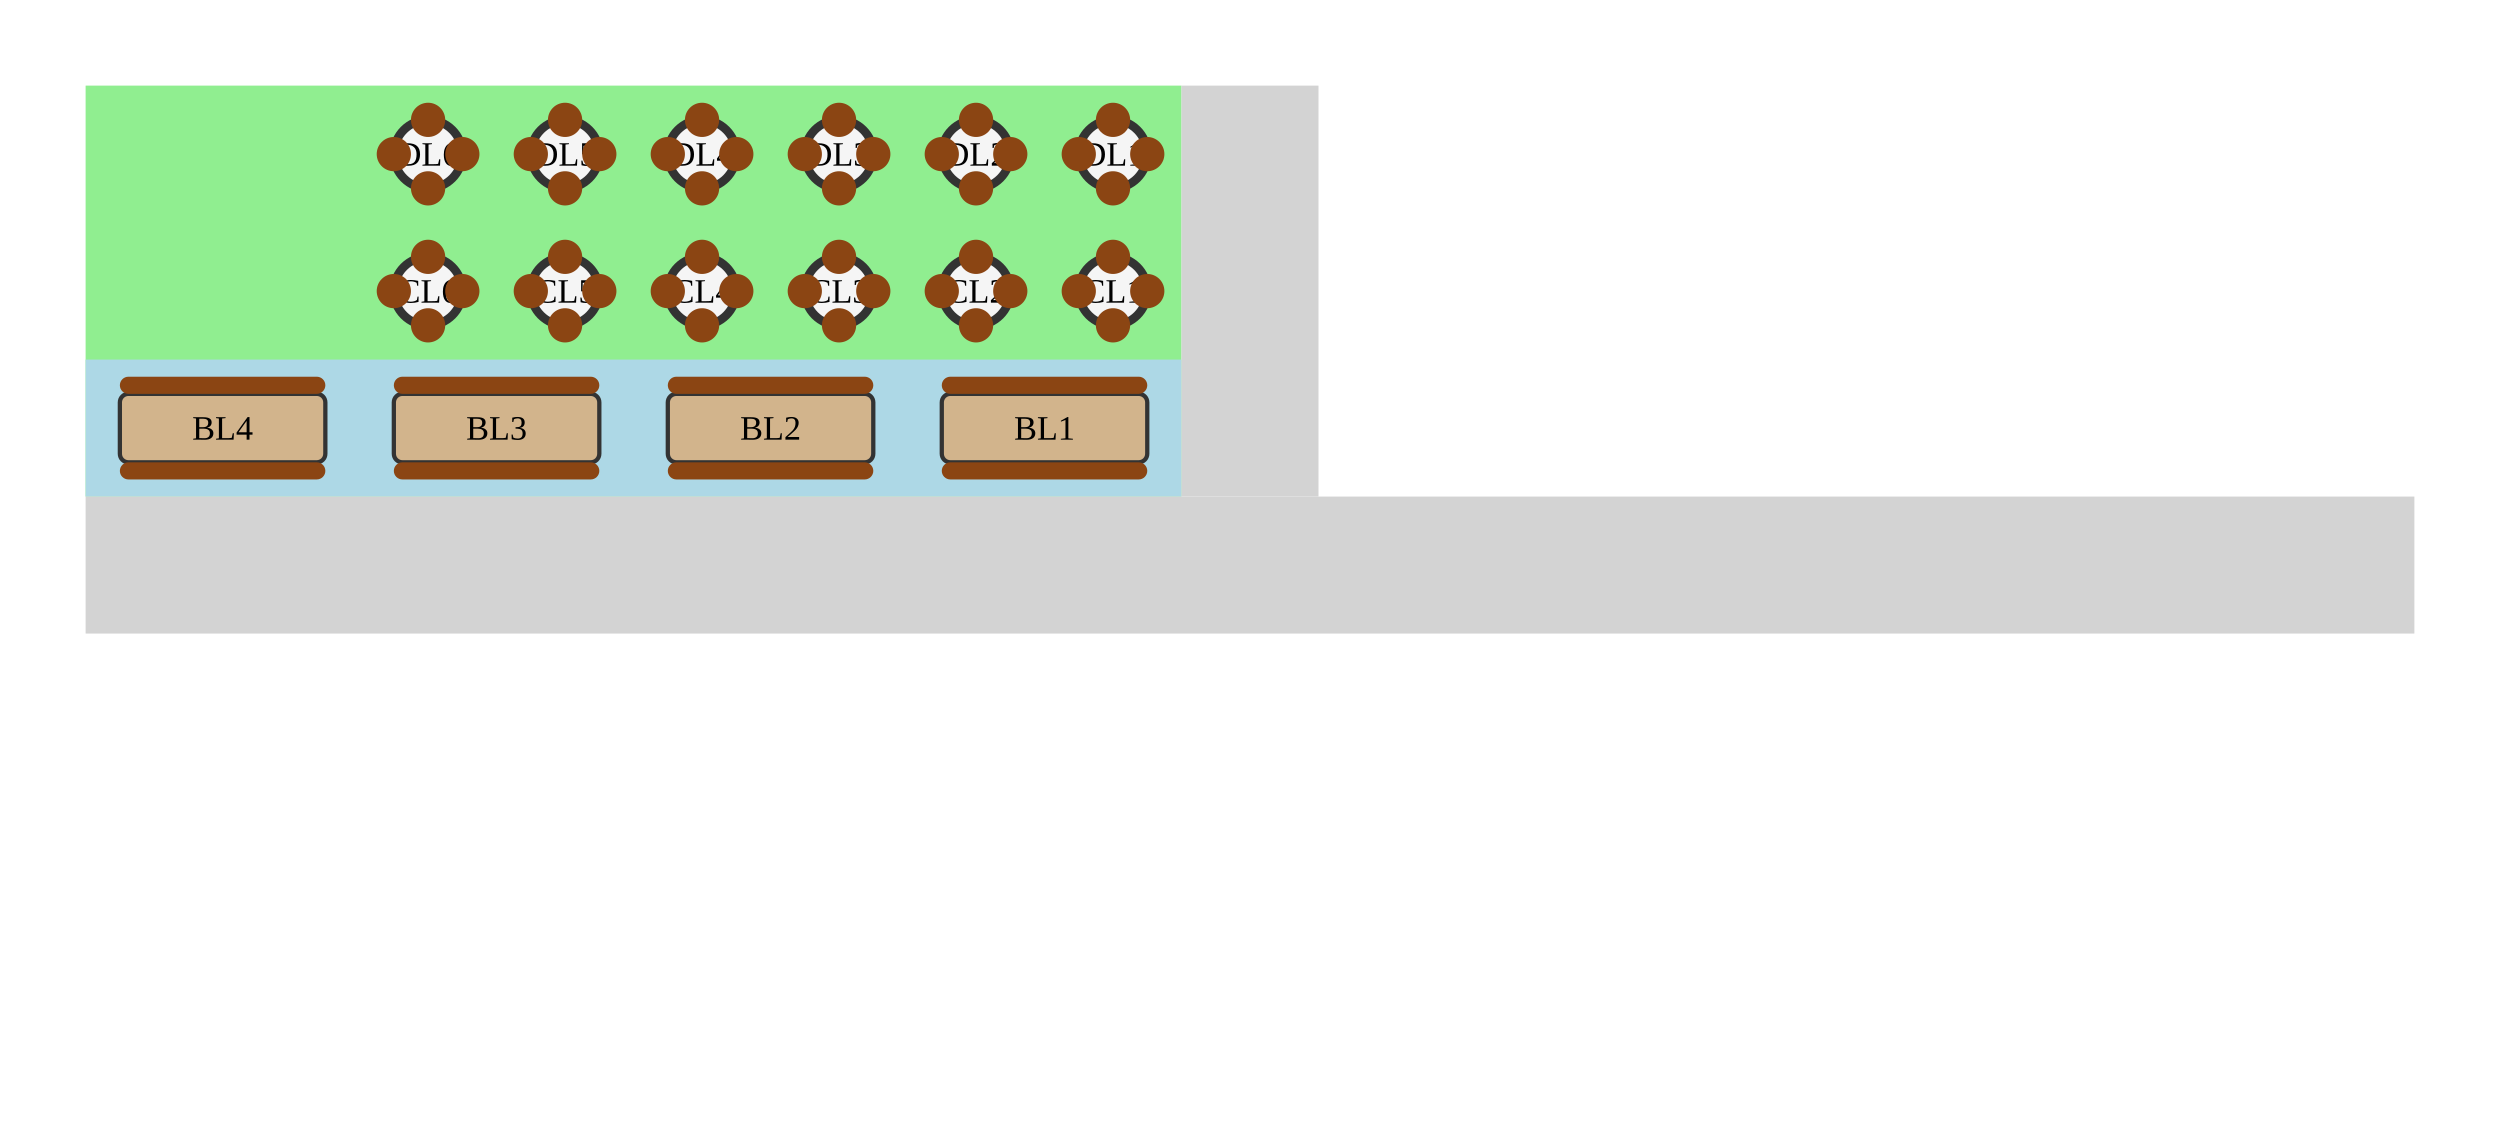
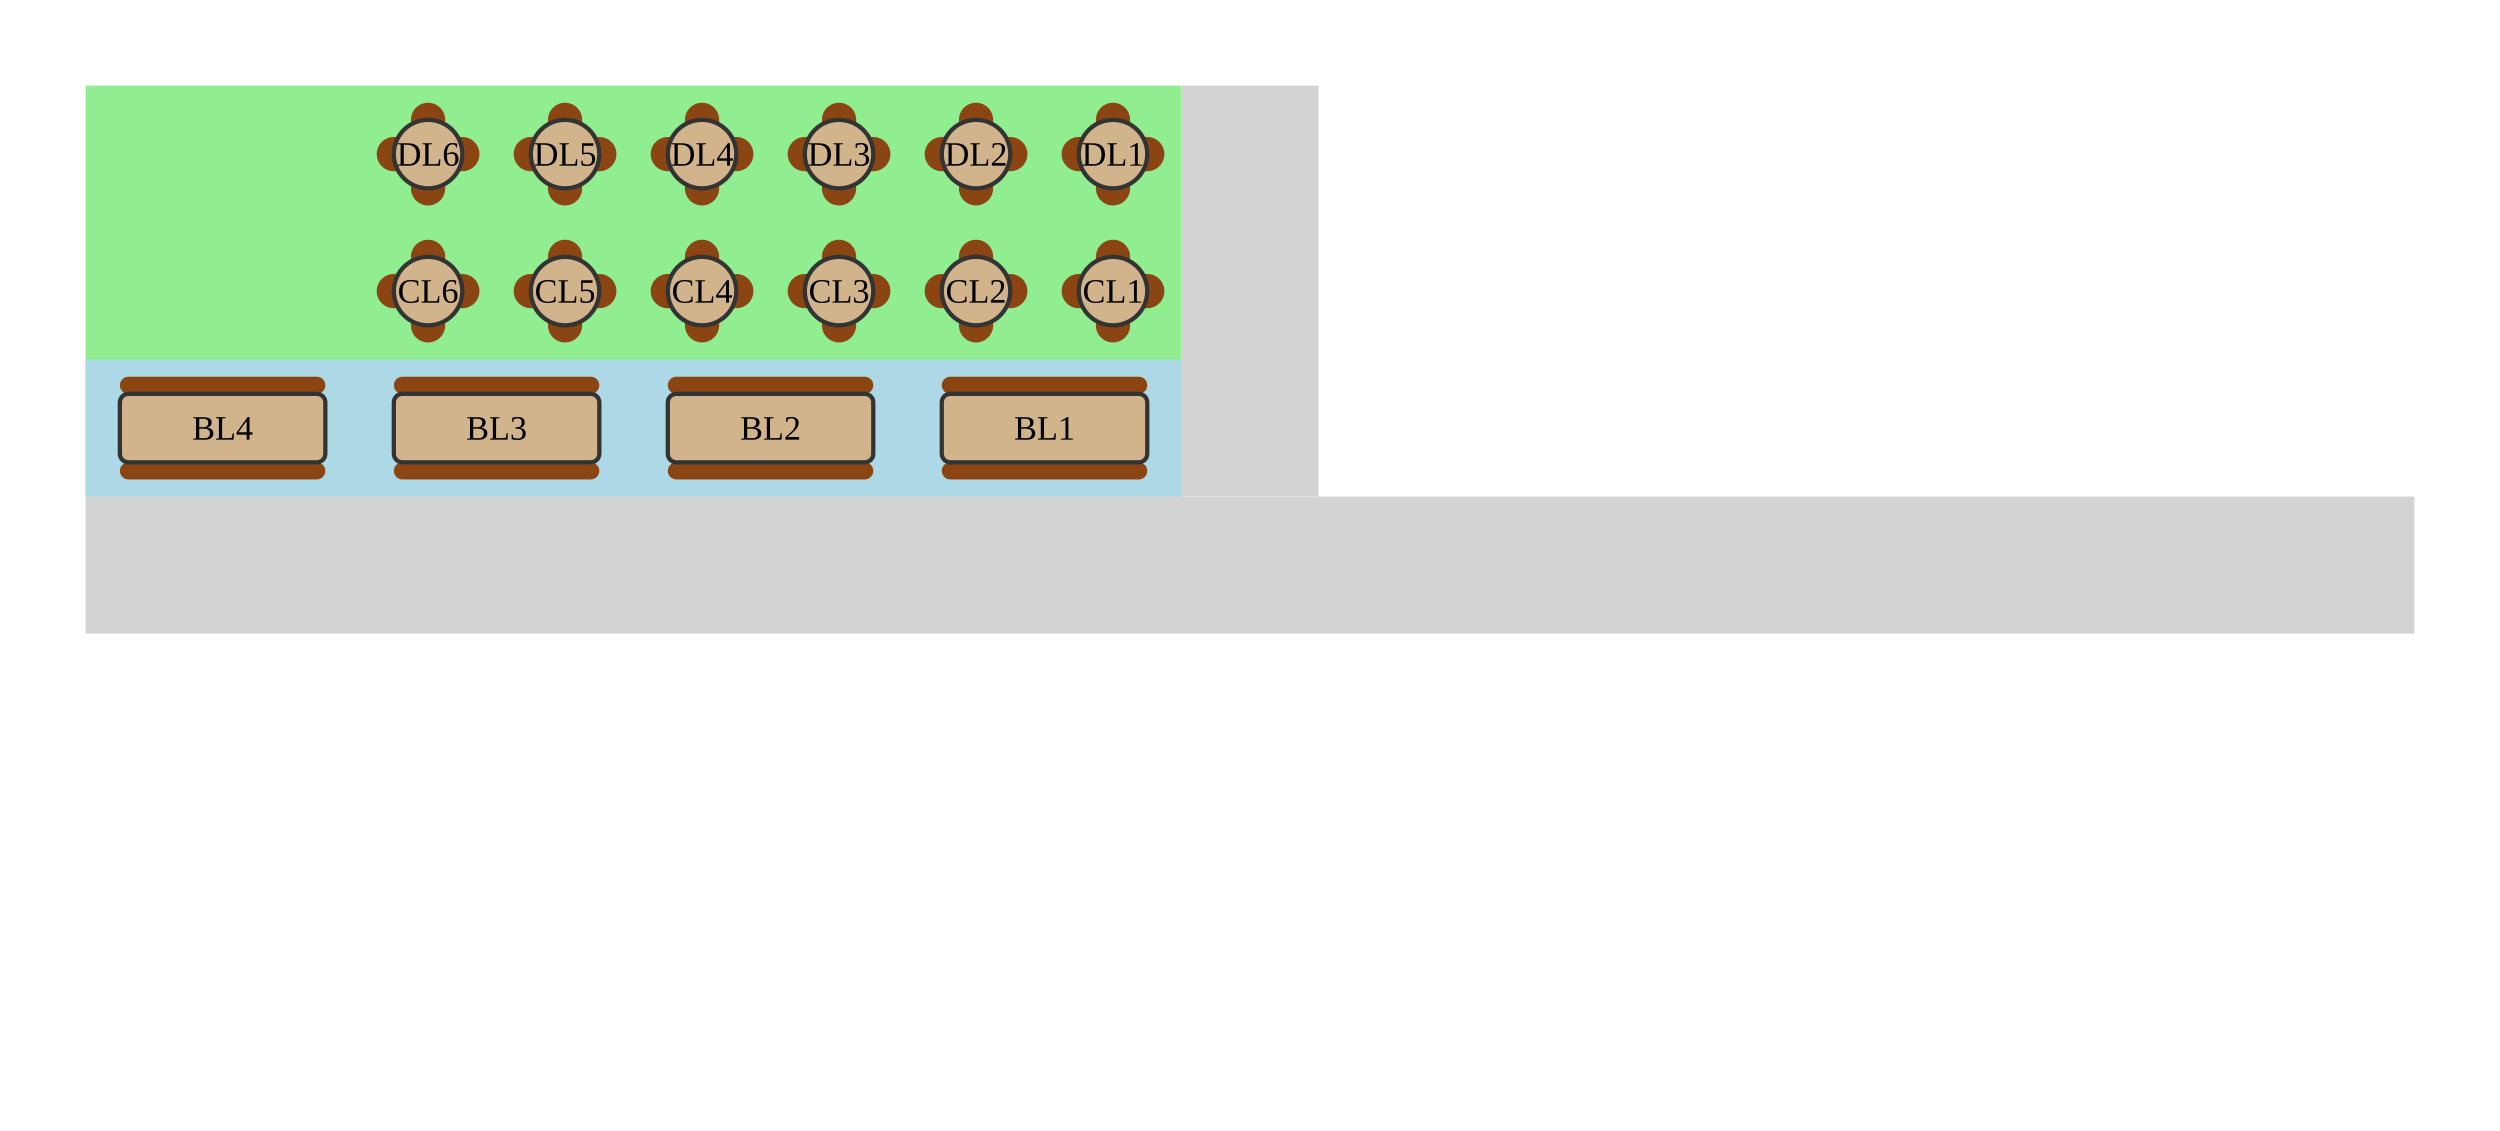
<svg xmlns="http://www.w3.org/2000/svg" viewBox="0 0 584 264">
  <g class="container">
    <g class="container">
      <g class="container">
        <rect x="20" y="20" width="256" height="96" fill="lightgreen" />
        <g class="container">
          <rect x="20" y="84" width="256" height="32" fill="lightblue" />
+           <rect x="220" y="88" width="48" height="4" rx="2" ry="2" fill="#8B4513" />
+           <rect x="220" y="108" width="48" height="4" rx="2" ry="2" fill="#8B4513" />
          <rect x="220" y="92" width="48" height="16" rx="2" ry="2" fill="#D2B48C" stroke="#333" stroke-width="1" />
          <text x="244" y="100" text-anchor="middle" dominant-baseline="central" font-size="8" fill="#000">BL1</text>
-           <rect x="220" y="88" width="48" height="4" rx="2" ry="2" fill="#8B4513" />
-           <rect x="220" y="108" width="48" height="4" rx="2" ry="2" fill="#8B4513" />
+           <rect x="156" y="88" width="48" height="4" rx="2" ry="2" fill="#8B4513" />
+           <rect x="156" y="108" width="48" height="4" rx="2" ry="2" fill="#8B4513" />
          <rect x="156" y="92" width="48" height="16" rx="2" ry="2" fill="#D2B48C" stroke="#333" stroke-width="1" />
          <text x="180" y="100" text-anchor="middle" dominant-baseline="central" font-size="8" fill="#000">BL2</text>
-           <rect x="156" y="88" width="48" height="4" rx="2" ry="2" fill="#8B4513" />
-           <rect x="156" y="108" width="48" height="4" rx="2" ry="2" fill="#8B4513" />
+           <rect x="92" y="88" width="48" height="4" rx="2" ry="2" fill="#8B4513" />
+           <rect x="92" y="108" width="48" height="4" rx="2" ry="2" fill="#8B4513" />
          <rect x="92" y="92" width="48" height="16" rx="2" ry="2" fill="#D2B48C" stroke="#333" stroke-width="1" />
          <text x="116" y="100" text-anchor="middle" dominant-baseline="central" font-size="8" fill="#000">BL3</text>
-           <rect x="92" y="88" width="48" height="4" rx="2" ry="2" fill="#8B4513" />
-           <rect x="92" y="108" width="48" height="4" rx="2" ry="2" fill="#8B4513" />
+           <rect x="28" y="88" width="48" height="4" rx="2" ry="2" fill="#8B4513" />
+           <rect x="28" y="108" width="48" height="4" rx="2" ry="2" fill="#8B4513" />
          <rect x="28" y="92" width="48" height="16" rx="2" ry="2" fill="#D2B48C" stroke="#333" stroke-width="1" />
          <text x="52" y="100" text-anchor="middle" dominant-baseline="central" font-size="8" fill="#000">BL4</text>
-           <rect x="28" y="88" width="48" height="4" rx="2" ry="2" fill="#8B4513" />
-           <rect x="28" y="108" width="48" height="4" rx="2" ry="2" fill="#8B4513" />
        </g>
        <g class="container">
-           <ellipse cx="260" cy="68" rx="8" ry="8" fill="#f5f5f5" stroke="#333" stroke-width="2" />
-           <text x="260" y="68" text-anchor="middle" dominant-baseline="central" font-size="8" fill="#000">CL1</text>
          <circle cx="260" cy="60" r="4" fill="#8B4513" />
          <circle cx="268" cy="68" r="4" fill="#8B4513" />
          <circle cx="260" cy="76" r="4" fill="#8B4513" />
          <circle cx="252" cy="68" r="4" fill="#8B4513" />
-           <ellipse cx="228" cy="68" rx="8" ry="8" fill="#f5f5f5" stroke="#333" stroke-width="2" />
-           <text x="228" y="68" text-anchor="middle" dominant-baseline="central" font-size="8" fill="#000">CL2</text>
+           <ellipse cx="260" cy="68" rx="8" ry="8" fill="#D2B48C" stroke="#333" stroke-width="1" />
+           <text x="260" y="68" text-anchor="middle" dominant-baseline="central" font-size="8" fill="#000">CL1</text>
          <circle cx="228" cy="60" r="4" fill="#8B4513" />
          <circle cx="236" cy="68" r="4" fill="#8B4513" />
          <circle cx="228" cy="76" r="4" fill="#8B4513" />
          <circle cx="220" cy="68" r="4" fill="#8B4513" />
-           <ellipse cx="196" cy="68" rx="8" ry="8" fill="#f5f5f5" stroke="#333" stroke-width="2" />
-           <text x="196" y="68" text-anchor="middle" dominant-baseline="central" font-size="8" fill="#000">CL3</text>
+           <ellipse cx="228" cy="68" rx="8" ry="8" fill="#D2B48C" stroke="#333" stroke-width="1" />
+           <text x="228" y="68" text-anchor="middle" dominant-baseline="central" font-size="8" fill="#000">CL2</text>
          <circle cx="196" cy="60" r="4" fill="#8B4513" />
          <circle cx="204" cy="68" r="4" fill="#8B4513" />
          <circle cx="196" cy="76" r="4" fill="#8B4513" />
          <circle cx="188" cy="68" r="4" fill="#8B4513" />
-           <ellipse cx="164" cy="68" rx="8" ry="8" fill="#f5f5f5" stroke="#333" stroke-width="2" />
-           <text x="164" y="68" text-anchor="middle" dominant-baseline="central" font-size="8" fill="#000">CL4</text>
+           <ellipse cx="196" cy="68" rx="8" ry="8" fill="#D2B48C" stroke="#333" stroke-width="1" />
+           <text x="196" y="68" text-anchor="middle" dominant-baseline="central" font-size="8" fill="#000">CL3</text>
          <circle cx="164" cy="60" r="4" fill="#8B4513" />
          <circle cx="172" cy="68" r="4" fill="#8B4513" />
          <circle cx="164" cy="76" r="4" fill="#8B4513" />
          <circle cx="156" cy="68" r="4" fill="#8B4513" />
-           <ellipse cx="132" cy="68" rx="8" ry="8" fill="#f5f5f5" stroke="#333" stroke-width="2" />
-           <text x="132" y="68" text-anchor="middle" dominant-baseline="central" font-size="8" fill="#000">CL5</text>
+           <ellipse cx="164" cy="68" rx="8" ry="8" fill="#D2B48C" stroke="#333" stroke-width="1" />
+           <text x="164" y="68" text-anchor="middle" dominant-baseline="central" font-size="8" fill="#000">CL4</text>
          <circle cx="132" cy="60" r="4" fill="#8B4513" />
          <circle cx="140" cy="68" r="4" fill="#8B4513" />
          <circle cx="132" cy="76" r="4" fill="#8B4513" />
          <circle cx="124" cy="68" r="4" fill="#8B4513" />
-           <ellipse cx="100" cy="68" rx="8" ry="8" fill="#f5f5f5" stroke="#333" stroke-width="2" />
-           <text x="100" y="68" text-anchor="middle" dominant-baseline="central" font-size="8" fill="#000">CL6</text>
+           <ellipse cx="132" cy="68" rx="8" ry="8" fill="#D2B48C" stroke="#333" stroke-width="1" />
+           <text x="132" y="68" text-anchor="middle" dominant-baseline="central" font-size="8" fill="#000">CL5</text>
          <circle cx="100" cy="60" r="4" fill="#8B4513" />
          <circle cx="108" cy="68" r="4" fill="#8B4513" />
          <circle cx="100" cy="76" r="4" fill="#8B4513" />
          <circle cx="92" cy="68" r="4" fill="#8B4513" />
+           <ellipse cx="100" cy="68" rx="8" ry="8" fill="#D2B48C" stroke="#333" stroke-width="1" />
+           <text x="100" y="68" text-anchor="middle" dominant-baseline="central" font-size="8" fill="#000">CL6</text>
        </g>
        <g class="container">
-           <ellipse cx="260" cy="36" rx="8" ry="8" fill="#f5f5f5" stroke="#333" stroke-width="2" />
-           <text x="260" y="36" text-anchor="middle" dominant-baseline="central" font-size="8" fill="#000">DL1</text>
          <circle cx="260" cy="28" r="4" fill="#8B4513" />
          <circle cx="268" cy="36" r="4" fill="#8B4513" />
          <circle cx="260" cy="44" r="4" fill="#8B4513" />
          <circle cx="252" cy="36" r="4" fill="#8B4513" />
-           <ellipse cx="228" cy="36" rx="8" ry="8" fill="#f5f5f5" stroke="#333" stroke-width="2" />
-           <text x="228" y="36" text-anchor="middle" dominant-baseline="central" font-size="8" fill="#000">DL2</text>
+           <ellipse cx="260" cy="36" rx="8" ry="8" fill="#D2B48C" stroke="#333" stroke-width="1" />
+           <text x="260" y="36" text-anchor="middle" dominant-baseline="central" font-size="8" fill="#000">DL1</text>
          <circle cx="228" cy="28" r="4" fill="#8B4513" />
          <circle cx="236" cy="36" r="4" fill="#8B4513" />
          <circle cx="228" cy="44" r="4" fill="#8B4513" />
          <circle cx="220" cy="36" r="4" fill="#8B4513" />
-           <ellipse cx="196" cy="36" rx="8" ry="8" fill="#f5f5f5" stroke="#333" stroke-width="2" />
-           <text x="196" y="36" text-anchor="middle" dominant-baseline="central" font-size="8" fill="#000">DL3</text>
+           <ellipse cx="228" cy="36" rx="8" ry="8" fill="#D2B48C" stroke="#333" stroke-width="1" />
+           <text x="228" y="36" text-anchor="middle" dominant-baseline="central" font-size="8" fill="#000">DL2</text>
          <circle cx="196" cy="28" r="4" fill="#8B4513" />
          <circle cx="204" cy="36" r="4" fill="#8B4513" />
          <circle cx="196" cy="44" r="4" fill="#8B4513" />
          <circle cx="188" cy="36" r="4" fill="#8B4513" />
-           <ellipse cx="164" cy="36" rx="8" ry="8" fill="#f5f5f5" stroke="#333" stroke-width="2" />
-           <text x="164" y="36" text-anchor="middle" dominant-baseline="central" font-size="8" fill="#000">DL4</text>
+           <ellipse cx="196" cy="36" rx="8" ry="8" fill="#D2B48C" stroke="#333" stroke-width="1" />
+           <text x="196" y="36" text-anchor="middle" dominant-baseline="central" font-size="8" fill="#000">DL3</text>
          <circle cx="164" cy="28" r="4" fill="#8B4513" />
          <circle cx="172" cy="36" r="4" fill="#8B4513" />
          <circle cx="164" cy="44" r="4" fill="#8B4513" />
          <circle cx="156" cy="36" r="4" fill="#8B4513" />
-           <ellipse cx="132" cy="36" rx="8" ry="8" fill="#f5f5f5" stroke="#333" stroke-width="2" />
-           <text x="132" y="36" text-anchor="middle" dominant-baseline="central" font-size="8" fill="#000">DL5</text>
+           <ellipse cx="164" cy="36" rx="8" ry="8" fill="#D2B48C" stroke="#333" stroke-width="1" />
+           <text x="164" y="36" text-anchor="middle" dominant-baseline="central" font-size="8" fill="#000">DL4</text>
          <circle cx="132" cy="28" r="4" fill="#8B4513" />
          <circle cx="140" cy="36" r="4" fill="#8B4513" />
          <circle cx="132" cy="44" r="4" fill="#8B4513" />
          <circle cx="124" cy="36" r="4" fill="#8B4513" />
-           <ellipse cx="100" cy="36" rx="8" ry="8" fill="#f5f5f5" stroke="#333" stroke-width="2" />
-           <text x="100" y="36" text-anchor="middle" dominant-baseline="central" font-size="8" fill="#000">DL6</text>
+           <ellipse cx="132" cy="36" rx="8" ry="8" fill="#D2B48C" stroke="#333" stroke-width="1" />
+           <text x="132" y="36" text-anchor="middle" dominant-baseline="central" font-size="8" fill="#000">DL5</text>
          <circle cx="100" cy="28" r="4" fill="#8B4513" />
          <circle cx="108" cy="36" r="4" fill="#8B4513" />
          <circle cx="100" cy="44" r="4" fill="#8B4513" />
          <circle cx="92" cy="36" r="4" fill="#8B4513" />
+           <ellipse cx="100" cy="36" rx="8" ry="8" fill="#D2B48C" stroke="#333" stroke-width="1" />
+           <text x="100" y="36" text-anchor="middle" dominant-baseline="central" font-size="8" fill="#000">DL6</text>
        </g>
      </g>
      <g class="container">
        <rect x="276" y="20" width="32" height="96" fill="lightgray" />
      </g>
      <g class="container">
</g>
    </g>
    <g class="container">
      <rect x="20" y="116" width="544" height="32" fill="lightgray" />
    </g>
    <g class="container">
</g>
  </g>
</svg>
